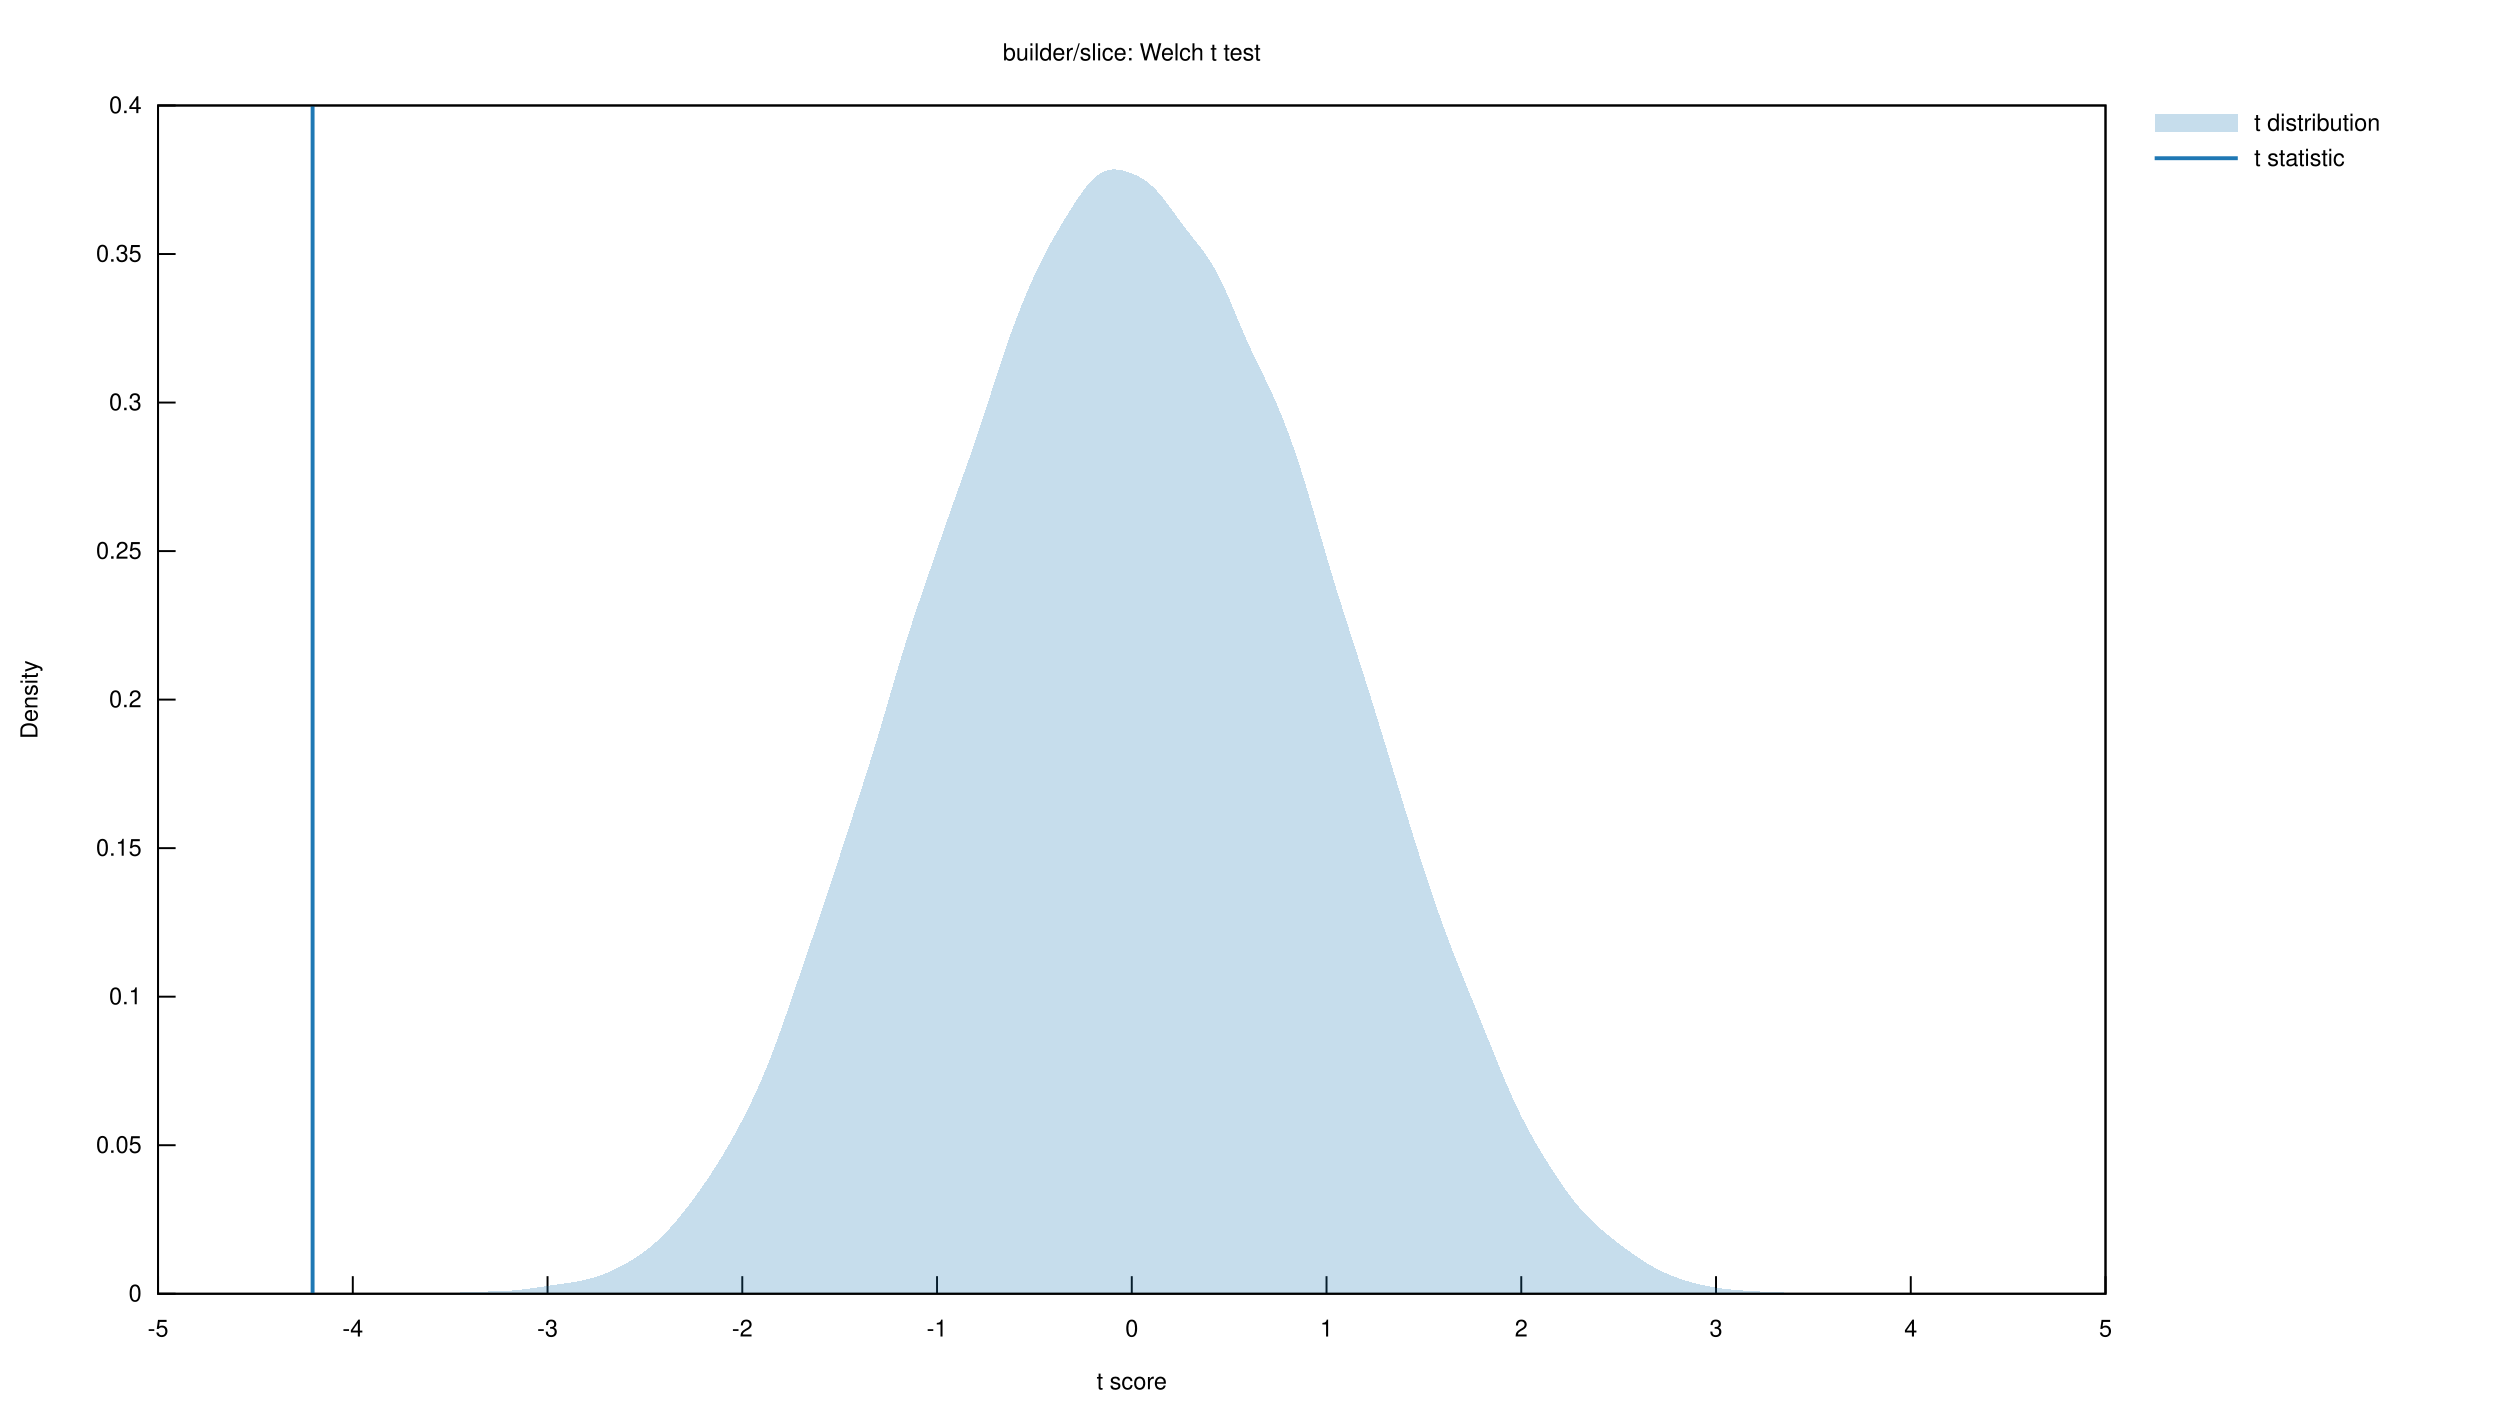
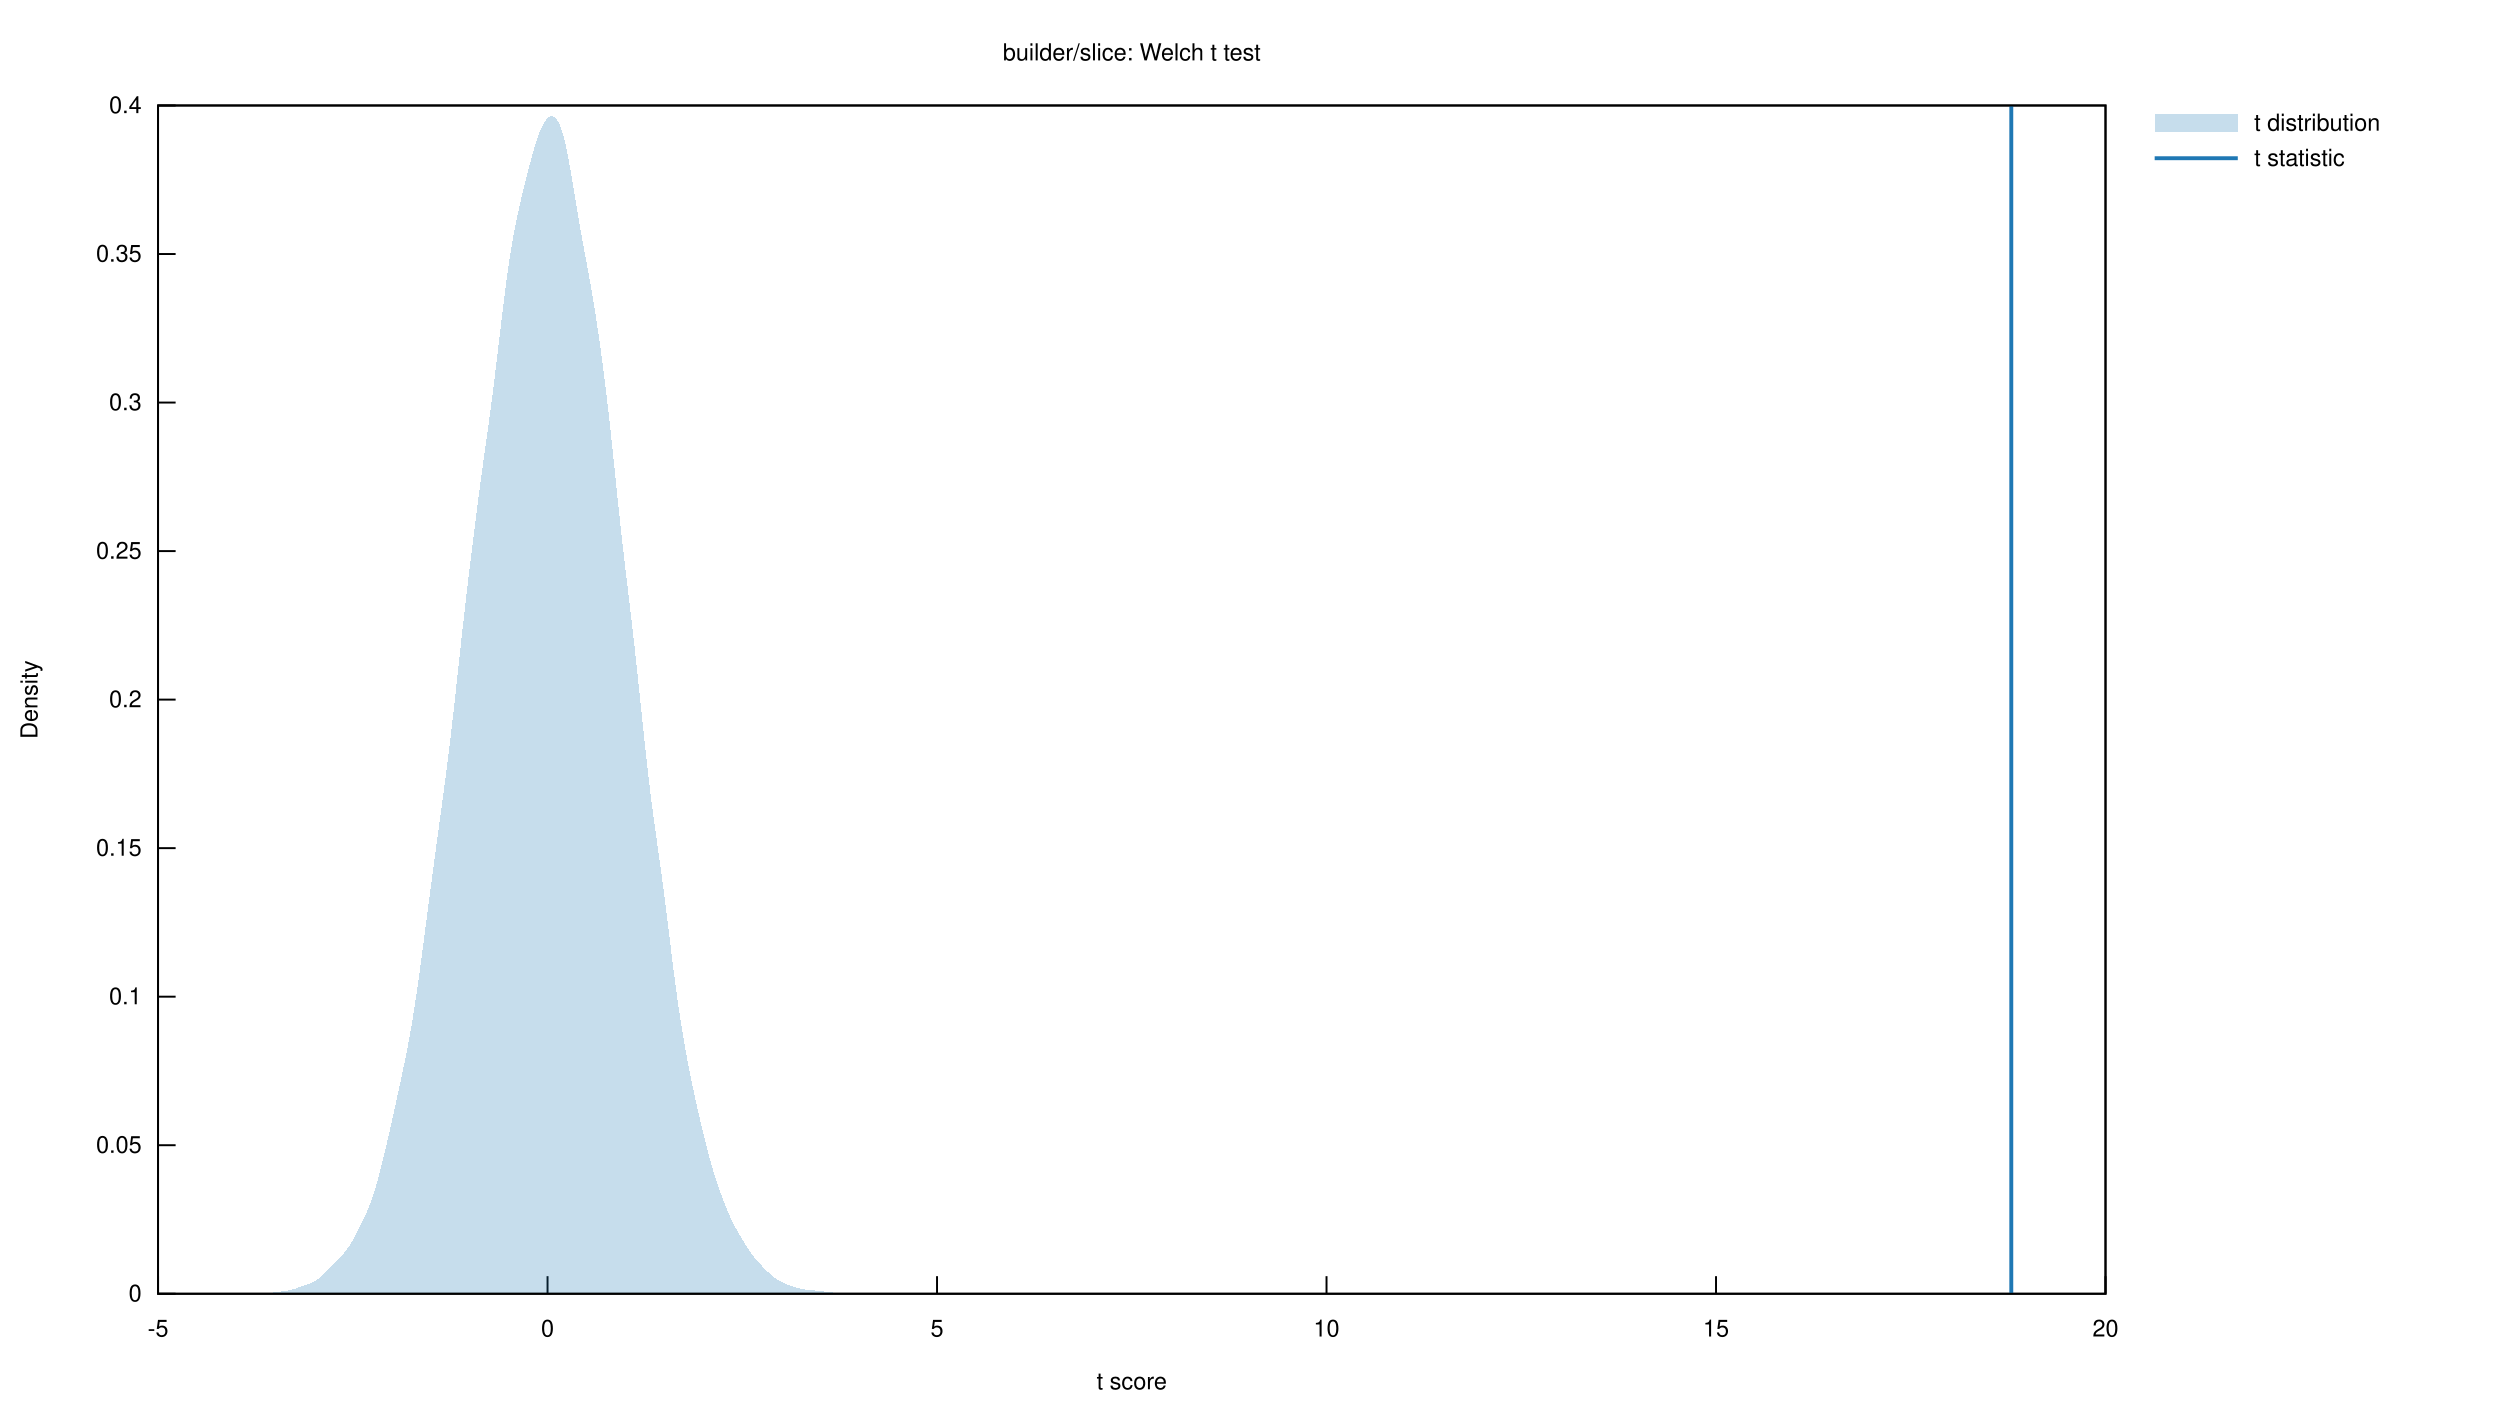
<svg xmlns="http://www.w3.org/2000/svg" xmlns:xlink="http://www.w3.org/1999/xlink" viewBox="0 0 1280 720">
  <g id="gnuplot_canvas">
    <rect x="0" y="0" width="1280" height="720" fill="none" />
    <defs>
      <circle id="gpDot" r="0.5" stroke-width="0.5" stroke="currentColor" />
      <path id="gpPt0" stroke-width="0.222" stroke="currentColor" d="M-1,0 h2 M0,-1 v2" />
      <path id="gpPt1" stroke-width="0.222" stroke="currentColor" d="M-1,-1 L1,1 M1,-1 L-1,1" />
      <path id="gpPt2" stroke-width="0.222" stroke="currentColor" d="M-1,0 L1,0 M0,-1 L0,1 M-1,-1 L1,1 M-1,1 L1,-1" />
      <rect id="gpPt3" stroke-width="0.222" stroke="currentColor" x="-1" y="-1" width="2" height="2" />
      <rect id="gpPt4" stroke-width="0.222" stroke="currentColor" fill="currentColor" x="-1" y="-1" width="2" height="2" />
      <circle id="gpPt5" stroke-width="0.222" stroke="currentColor" cx="0" cy="0" r="1" />
      <use xlink:href="#gpPt5" id="gpPt6" fill="currentColor" stroke="none" />
      <path id="gpPt7" stroke-width="0.222" stroke="currentColor" d="M0,-1.33 L-1.33,0.67 L1.33,0.67 z" />
      <use xlink:href="#gpPt7" id="gpPt8" fill="currentColor" stroke="none" />
      <use xlink:href="#gpPt7" id="gpPt9" stroke="currentColor" transform="rotate(180)" />
      <use xlink:href="#gpPt9" id="gpPt10" fill="currentColor" stroke="none" />
      <use xlink:href="#gpPt3" id="gpPt11" stroke="currentColor" transform="rotate(45)" />
      <use xlink:href="#gpPt11" id="gpPt12" fill="currentColor" stroke="none" />
      <path id="gpPt13" stroke-width="0.222" stroke="currentColor" d="M0,1.330 L1.265,0.411 L0.782,-1.067 L-0.782,-1.076 L-1.265,0.411 z" />
      <use xlink:href="#gpPt13" id="gpPt14" fill="currentColor" stroke="none" />
      <filter id="textbox" filterUnits="objectBoundingBox" x="0" y="0" height="1" width="1">
        <feFlood flood-color="white" flood-opacity="1" result="bgnd" />
        <feComposite in="SourceGraphic" in2="bgnd" operator="atop" />
      </filter>
      <filter id="greybox" filterUnits="objectBoundingBox" x="0" y="0" height="1" width="1">
        <feFlood flood-color="lightgrey" flood-opacity="1" result="grey" />
        <feComposite in="SourceGraphic" in2="grey" operator="atop" />
      </filter>
    </defs>
    <g fill="none" color="white" stroke="currentColor" stroke-width="1.00" stroke-linecap="butt" stroke-linejoin="miter">
</g>
    <g fill="none" color="black" stroke="currentColor" stroke-width="1.00" stroke-linecap="butt" stroke-linejoin="miter">
      <path stroke="black" d="M80.92,662.40 L89.92,662.40  " />
      <g transform="translate(72.53,666.30)" stroke="none" fill="black" font-family="Helvetica" font-size="12.00" text-anchor="end">
        <text>
          <tspan font-family="Helvetica"> 0</tspan>
        </text>
      </g>
    </g>
    <g fill="none" color="black" stroke="currentColor" stroke-width="1.00" stroke-linecap="butt" stroke-linejoin="miter">
      <path stroke="black" d="M80.92,586.35 L89.92,586.35  " />
      <g transform="translate(72.53,590.25)" stroke="none" fill="black" font-family="Helvetica" font-size="12.00" text-anchor="end">
        <text>
          <tspan font-family="Helvetica"> 0.05</tspan>
        </text>
      </g>
    </g>
    <g fill="none" color="black" stroke="currentColor" stroke-width="1.00" stroke-linecap="butt" stroke-linejoin="miter">
      <path stroke="black" d="M80.92,510.30 L89.92,510.30  " />
      <g transform="translate(72.53,514.20)" stroke="none" fill="black" font-family="Helvetica" font-size="12.00" text-anchor="end">
        <text>
          <tspan font-family="Helvetica"> 0.1</tspan>
        </text>
      </g>
    </g>
    <g fill="none" color="black" stroke="currentColor" stroke-width="1.00" stroke-linecap="butt" stroke-linejoin="miter">
      <path stroke="black" d="M80.92,434.25 L89.92,434.25  " />
      <g transform="translate(72.53,438.15)" stroke="none" fill="black" font-family="Helvetica" font-size="12.00" text-anchor="end">
        <text>
          <tspan font-family="Helvetica"> 0.15</tspan>
        </text>
      </g>
    </g>
    <g fill="none" color="black" stroke="currentColor" stroke-width="1.00" stroke-linecap="butt" stroke-linejoin="miter">
      <path stroke="black" d="M80.92,358.20 L89.92,358.20  " />
      <g transform="translate(72.53,362.10)" stroke="none" fill="black" font-family="Helvetica" font-size="12.00" text-anchor="end">
        <text>
          <tspan font-family="Helvetica"> 0.2</tspan>
        </text>
      </g>
    </g>
    <g fill="none" color="black" stroke="currentColor" stroke-width="1.00" stroke-linecap="butt" stroke-linejoin="miter">
      <path stroke="black" d="M80.92,282.16 L89.92,282.16  " />
      <g transform="translate(72.53,286.06)" stroke="none" fill="black" font-family="Helvetica" font-size="12.00" text-anchor="end">
        <text>
          <tspan font-family="Helvetica"> 0.25</tspan>
        </text>
      </g>
    </g>
    <g fill="none" color="black" stroke="currentColor" stroke-width="1.00" stroke-linecap="butt" stroke-linejoin="miter">
      <path stroke="black" d="M80.92,206.11 L89.92,206.11  " />
      <g transform="translate(72.53,210.01)" stroke="none" fill="black" font-family="Helvetica" font-size="12.00" text-anchor="end">
        <text>
          <tspan font-family="Helvetica"> 0.3</tspan>
        </text>
      </g>
    </g>
    <g fill="none" color="black" stroke="currentColor" stroke-width="1.00" stroke-linecap="butt" stroke-linejoin="miter">
      <path stroke="black" d="M80.92,130.06 L89.92,130.06  " />
      <g transform="translate(72.53,133.96)" stroke="none" fill="black" font-family="Helvetica" font-size="12.00" text-anchor="end">
        <text>
          <tspan font-family="Helvetica"> 0.35</tspan>
        </text>
      </g>
    </g>
    <g fill="none" color="black" stroke="currentColor" stroke-width="1.00" stroke-linecap="butt" stroke-linejoin="miter">
      <path stroke="black" d="M80.92,54.01 L89.92,54.01  " />
      <g transform="translate(72.53,57.91)" stroke="none" fill="black" font-family="Helvetica" font-size="12.00" text-anchor="end">
        <text>
          <tspan font-family="Helvetica"> 0.4</tspan>
        </text>
      </g>
    </g>
    <g fill="none" color="black" stroke="currentColor" stroke-width="1.00" stroke-linecap="butt" stroke-linejoin="miter">
      <path stroke="black" d="M80.92,662.40 L80.92,653.40  " />
      <g transform="translate(80.92,684.30)" stroke="none" fill="black" font-family="Helvetica" font-size="12.00" text-anchor="middle">
        <text>
          <tspan font-family="Helvetica">-5</tspan>
        </text>
      </g>
    </g>
    <g fill="none" color="black" stroke="currentColor" stroke-width="1.00" stroke-linecap="butt" stroke-linejoin="miter">
-       <path stroke="black" d="M180.63,662.40 L180.63,653.40  " />
-       <g transform="translate(180.63,684.30)" stroke="none" fill="black" font-family="Helvetica" font-size="12.00" text-anchor="middle">
-         <text>
-           <tspan font-family="Helvetica">-4</tspan>
-         </text>
-       </g>
-     </g>
-     <g fill="none" color="black" stroke="currentColor" stroke-width="1.00" stroke-linecap="butt" stroke-linejoin="miter">
      <path stroke="black" d="M280.34,662.40 L280.34,653.40  " />
      <g transform="translate(280.34,684.30)" stroke="none" fill="black" font-family="Helvetica" font-size="12.00" text-anchor="middle">
        <text>
-           <tspan font-family="Helvetica">-3</tspan>
-         </text>
-       </g>
-     </g>
-     <g fill="none" color="black" stroke="currentColor" stroke-width="1.00" stroke-linecap="butt" stroke-linejoin="miter">
-       <path stroke="black" d="M380.05,662.40 L380.05,653.40  " />
-       <g transform="translate(380.05,684.30)" stroke="none" fill="black" font-family="Helvetica" font-size="12.00" text-anchor="middle">
-         <text>
-           <tspan font-family="Helvetica">-2</tspan>
+           <tspan font-family="Helvetica"> 0</tspan>
        </text>
      </g>
    </g>
    <g fill="none" color="black" stroke="currentColor" stroke-width="1.00" stroke-linecap="butt" stroke-linejoin="miter">
      <path stroke="black" d="M479.76,662.40 L479.76,653.40  " />
      <g transform="translate(479.76,684.30)" stroke="none" fill="black" font-family="Helvetica" font-size="12.00" text-anchor="middle">
        <text>
-           <tspan font-family="Helvetica">-1</tspan>
-         </text>
-       </g>
-     </g>
-     <g fill="none" color="black" stroke="currentColor" stroke-width="1.00" stroke-linecap="butt" stroke-linejoin="miter">
-       <path stroke="black" d="M579.47,662.40 L579.47,653.40  " />
-       <g transform="translate(579.47,684.30)" stroke="none" fill="black" font-family="Helvetica" font-size="12.00" text-anchor="middle">
-         <text>
-           <tspan font-family="Helvetica"> 0</tspan>
+           <tspan font-family="Helvetica"> 5</tspan>
        </text>
      </g>
    </g>
    <g fill="none" color="black" stroke="currentColor" stroke-width="1.00" stroke-linecap="butt" stroke-linejoin="miter">
      <path stroke="black" d="M679.18,662.40 L679.18,653.40  " />
      <g transform="translate(679.18,684.30)" stroke="none" fill="black" font-family="Helvetica" font-size="12.00" text-anchor="middle">
        <text>
-           <tspan font-family="Helvetica"> 1</tspan>
-         </text>
-       </g>
-     </g>
-     <g fill="none" color="black" stroke="currentColor" stroke-width="1.00" stroke-linecap="butt" stroke-linejoin="miter">
-       <path stroke="black" d="M778.89,662.40 L778.89,653.40  " />
-       <g transform="translate(778.89,684.30)" stroke="none" fill="black" font-family="Helvetica" font-size="12.00" text-anchor="middle">
-         <text>
-           <tspan font-family="Helvetica"> 2</tspan>
+           <tspan font-family="Helvetica"> 10</tspan>
        </text>
      </g>
    </g>
    <g fill="none" color="black" stroke="currentColor" stroke-width="1.00" stroke-linecap="butt" stroke-linejoin="miter">
      <path stroke="black" d="M878.60,662.40 L878.60,653.40  " />
      <g transform="translate(878.60,684.30)" stroke="none" fill="black" font-family="Helvetica" font-size="12.00" text-anchor="middle">
        <text>
-           <tspan font-family="Helvetica"> 3</tspan>
-         </text>
-       </g>
-     </g>
-     <g fill="none" color="black" stroke="currentColor" stroke-width="1.00" stroke-linecap="butt" stroke-linejoin="miter">
-       <path stroke="black" d="M978.31,662.40 L978.31,653.40  " />
-       <g transform="translate(978.31,684.30)" stroke="none" fill="black" font-family="Helvetica" font-size="12.00" text-anchor="middle">
-         <text>
-           <tspan font-family="Helvetica"> 4</tspan>
+           <tspan font-family="Helvetica"> 15</tspan>
        </text>
      </g>
    </g>
    <g fill="none" color="black" stroke="currentColor" stroke-width="1.00" stroke-linecap="butt" stroke-linejoin="miter">
      <path stroke="black" d="M1078.02,662.40 L1078.02,653.40  " />
      <g transform="translate(1078.02,684.30)" stroke="none" fill="black" font-family="Helvetica" font-size="12.00" text-anchor="middle">
        <text>
-           <tspan font-family="Helvetica"> 5</tspan>
+           <tspan font-family="Helvetica"> 20</tspan>
        </text>
      </g>
    </g>
    <g fill="none" color="black" stroke="currentColor" stroke-width="1.00" stroke-linecap="butt" stroke-linejoin="miter">
</g>
    <g fill="none" color="black" stroke="currentColor" stroke-width="1.00" stroke-linecap="butt" stroke-linejoin="miter">
      <path stroke="black" d="M80.92,54.01 L80.92,662.40 L1078.02,662.40 L1078.02,54.01 L80.92,54.01 Z  " />
    </g>
    <g fill="none" color="black" stroke="currentColor" stroke-width="1.00" stroke-linecap="butt" stroke-linejoin="miter">
</g>
    <g id="gnuplot_plot_1">
      <g fill="none" color="black" stroke="currentColor" stroke-width="1.00" stroke-linecap="butt" stroke-linejoin="miter">
        <g transform="translate(1154.14,66.91)" stroke="none" fill="black" font-family="Helvetica" font-size="12.00" text-anchor="start">
          <text>
            <tspan font-family="Helvetica">t distribution</tspan>
          </text>
        </g>
      </g>
      <g fill="none" color="black" stroke="currentColor" stroke-width="1.00" stroke-linecap="butt" stroke-linejoin="miter">
        <g stroke="none" shape-rendering="crispEdges">
          <polygon fill="rgb( 31, 120, 180)" fill-opacity="0.25" points="1103.19,67.51 1145.75,67.51 1145.75,58.51 1103.19,58.51 " />
-           <polygon fill="rgb( 31, 120, 180)" fill-opacity="0.25" points="172.06,662.40 173.69,662.40 175.31,662.40 176.94,662.39 178.57,662.39 180.19,662.38 181.82,662.38 183.44,662.37 185.07,662.36 186.70,662.34 188.32,662.33 189.95,662.31 191.57,662.28 193.20,662.26 194.82,662.23 196.45,662.20 198.08,662.17 199.70,662.14 201.33,662.11 202.95,662.09 204.58,662.07 206.20,662.05 207.83,662.05 209.46,662.04 211.08,662.05 212.71,662.05 214.33,662.06 215.96,662.07 217.59,662.08 219.21,662.09 220.84,662.09 222.46,662.08 224.09,662.07 225.71,662.05 227.34,662.02 228.97,661.98 230.59,661.93 232.22,661.88 233.84,661.82 235.47,661.75 237.09,661.69 238.72,661.62 240.35,661.56 241.97,661.50 243.60,661.44 245.22,661.39 246.85,661.34 248.47,661.29 250.10,661.24 251.73,661.20 253.35,661.15 254.98,661.10 256.60,661.04 258.23,660.96 259.86,660.87 261.48,660.77 263.11,660.65 264.73,660.50 266.36,660.34 267.98,660.16 269.61,659.95 271.24,659.74 272.86,659.51 274.49,659.27 276.11,659.02 277.74,658.78 279.36,658.53 280.99,658.29 282.62,658.05 284.24,657.81 285.87,657.58 287.49,657.35 289.12,657.11 290.75,656.87 292.37,656.61 294.00,656.34 295.62,656.05 297.25,655.73 298.87,655.39 300.50,655.00 302.13,654.58 303.75,654.12 305.38,653.62 307.00,653.08 308.63,652.49 310.25,651.86 311.88,651.18 313.51,650.46 315.13,649.70 316.76,648.90 318.38,648.06 320.01,647.18 321.64,646.26 323.26,645.29 324.89,644.28 326.51,643.22 328.14,642.10 329.76,640.92 331.39,639.69 333.02,638.38 334.64,637.01 336.27,635.56 337.89,634.04 339.52,632.44 341.14,630.77 342.77,629.02 344.40,627.21 346.02,625.33 347.65,623.39 349.27,621.39 350.90,619.33 352.52,617.23 354.15,615.08 355.78,612.88 357.40,610.63 359.03,608.35 360.65,606.01 362.28,603.62 363.91,601.18 365.53,598.68 367.16,596.12 368.78,593.50 370.41,590.81 372.03,588.05 373.66,585.22 375.29,582.33 376.91,579.37 378.54,576.34 380.16,573.23 381.79,570.05 383.41,566.78 385.04,563.42 386.67,559.95 388.29,556.36 389.92,552.65 391.54,548.80 393.17,544.81 394.80,540.69 396.42,536.43 398.05,532.04 399.67,527.54 401.30,522.95 402.92,518.28 404.55,513.56 406.18,508.81 407.80,504.04 409.43,499.27 411.05,494.51 412.68,489.75 414.30,485.00 415.93,480.24 417.56,475.48 419.18,470.69 420.81,465.88 422.43,461.03 424.06,456.14 425.69,451.21 427.31,446.25 428.94,441.27 430.56,436.28 432.19,431.27 433.81,426.27 435.44,421.26 437.07,416.26 438.69,411.25 440.32,406.23 441.94,401.18 443.57,396.08 445.19,390.92 446.82,385.70 448.45,380.39 450.07,375.00 451.70,369.54 453.32,364.02 454.95,358.46 456.57,352.90 458.20,347.35 459.83,341.86 461.45,336.45 463.08,331.14 464.70,325.94 466.33,320.86 467.96,315.89 469.58,311.02 471.21,306.22 472.83,301.47 474.46,296.75 476.08,292.05 477.71,287.34 479.34,282.64 480.96,277.93 482.59,273.23 484.21,268.55 485.84,263.89 487.46,259.27 489.09,254.69 490.72,250.14 492.34,245.61 493.97,241.08 495.59,236.52 497.22,231.92 498.85,227.24 500.47,222.47 502.10,217.60 503.72,212.65 505.35,207.62 506.97,202.55 508.60,197.46 510.23,192.40 511.85,187.40 513.48,182.50 515.10,177.71 516.73,173.05 518.35,168.54 519.98,164.17 521.61,159.93 523.23,155.83 524.86,151.86 526.48,148.01 528.11,144.29 529.74,140.70 531.36,137.23 532.99,133.90 534.61,130.70 536.24,127.61 537.86,124.63 539.49,121.74 541.12,118.93 542.74,116.17 544.37,113.46 545.99,110.79 547.62,108.16 549.24,105.58 550.87,103.06 552.50,100.63 554.12,98.31 555.75,96.14 557.37,94.15 559.00,92.36 560.62,90.81 562.25,89.50 563.88,88.45 565.50,87.66 567.13,87.13 568.75,86.82 570.38,86.72 572.01,86.81 573.63,87.04 575.26,87.40 576.88,87.86 578.51,88.41 580.13,89.04 581.76,89.76 583.39,90.58 585.01,91.53 586.64,92.61 588.26,93.85 589.89,95.26 591.51,96.85 593.14,98.61 594.77,100.52 596.39,102.57 598.02,104.72 599.64,106.94 601.27,109.19 602.90,111.43 604.52,113.65 606.15,115.83 607.77,117.95 609.40,120.02 611.02,122.07 612.65,124.10 614.28,126.17 615.90,128.30 617.53,130.55 619.15,132.96 620.78,135.57 622.40,138.39 624.03,141.45 625.66,144.74 627.28,148.24 628.91,151.92 630.53,155.73 632.16,159.62 633.78,163.52 635.41,167.39 637.04,171.18 638.66,174.86 640.29,178.44 641.91,181.91 643.54,185.29 645.17,188.62 646.79,191.95 648.42,195.30 650.04,198.73 651.67,202.26 653.29,205.92 654.92,209.73 656.55,213.70 658.17,217.84 659.80,222.15 661.42,226.65 663.05,231.33 664.67,236.19 666.30,241.23 667.93,246.43 669.55,251.77 671.18,257.24 672.80,262.80 674.43,268.42 676.06,274.05 677.68,279.67 679.31,285.24 680.93,290.74 682.56,296.15 684.18,301.48 685.81,306.72 687.44,311.88 689.06,316.99 690.69,322.06 692.31,327.11 693.94,332.15 695.56,337.21 697.19,342.30 698.82,347.42 700.44,352.57 702.07,357.77 703.69,363.00 705.32,368.27 706.95,373.57 708.57,378.90 710.20,384.24 711.82,389.59 713.45,394.94 715.07,400.28 716.70,405.61 718.33,410.92 719.95,416.20 721.58,421.45 723.20,426.66 724.83,431.84 726.45,436.97 728.08,442.04 729.71,447.05 731.33,452.00 732.96,456.87 734.58,461.65 736.21,466.35 737.83,470.94 739.46,475.44 741.09,479.84 742.71,484.15 744.34,488.37 745.96,492.52 747.59,496.61 749.22,500.65 750.84,504.66 752.47,508.66 754.09,512.65 755.72,516.64 757.34,520.65 758.97,524.67 760.60,528.70 762.22,532.74 763.85,536.78 765.47,540.81 767.10,544.81 768.72,548.76 770.35,552.64 771.98,556.45 773.60,560.15 775.23,563.75 776.85,567.24 778.48,570.60 780.11,573.84 781.73,576.97 783.36,579.99 784.98,582.90 786.61,585.74 788.23,588.49 789.86,591.19 791.49,593.83 793.11,596.42 794.74,598.96 796.36,601.46 797.99,603.91 799.61,606.30 801.24,608.62 802.87,610.88 804.49,613.06 806.12,615.15 807.74,617.16 809.37,619.07 811.00,620.89 812.62,622.62 814.25,624.28 815.87,625.85 817.50,627.36 819.12,628.81 820.75,630.21 822.38,631.57 824.00,632.90 825.63,634.19 827.25,635.47 828.88,636.72 830.50,637.96 832.13,639.17 833.76,640.37 835.38,641.54 837.01,642.69 838.63,643.81 840.26,644.89 841.88,645.94 843.51,646.95 845.14,647.91 846.76,648.83 848.39,649.70 850.01,650.52 851.64,651.30 853.27,652.03 854.89,652.72 856.52,653.37 858.14,653.99 859.77,654.57 861.39,655.11 863.02,655.63 864.65,656.12 866.27,656.58 867.90,657.01 869.52,657.42 871.15,657.81 872.77,658.16 874.40,658.50 876.03,658.81 877.65,659.09 879.28,659.35 880.90,659.59 882.53,659.81 884.16,660.01 885.78,660.18 887.41,660.34 889.03,660.48 890.66,660.61 892.28,660.73 893.91,660.84 895.54,660.93 897.16,661.03 898.79,661.11 900.41,661.20 902.04,661.28 903.66,661.36 905.29,661.43 906.92,661.51 908.54,661.58 910.17,661.64 911.79,661.70 913.42,661.76 915.05,661.81 916.67,661.86 918.30,661.90 919.92,661.94 921.55,661.97 923.17,661.99 924.80,662.02 926.43,662.04 928.05,662.06 929.68,662.08 931.30,662.09 932.93,662.11 934.55,662.12 936.18,662.14 937.81,662.15 939.43,662.17 941.06,662.19 942.68,662.20 944.31,662.22 945.93,662.23 947.56,662.25 949.19,662.26 950.81,662.28 952.44,662.29 954.06,662.30 955.69,662.32 957.32,662.33 958.94,662.34 960.57,662.35 962.19,662.36 963.82,662.37 965.44,662.37 967.07,662.38 968.70,662.38 970.32,662.39 971.95,662.39 973.57,662.39 975.20,662.40 976.82,662.40 978.45,662.40 980.08,662.40 981.70,662.40 983.33,662.40 983.33,662.40 981.70,662.40 980.08,662.40 978.45,662.40 976.82,662.40 975.20,662.40 973.57,662.40 971.95,662.40 970.32,662.40 968.70,662.40 967.07,662.40 965.44,662.40 963.82,662.40 962.19,662.40 960.57,662.40 958.94,662.40 957.32,662.40 955.69,662.40 954.06,662.40 952.44,662.40 950.81,662.40 949.19,662.40 947.56,662.40 945.93,662.40 944.31,662.40 942.68,662.40 941.06,662.40 939.43,662.40 937.81,662.40 936.18,662.40 934.55,662.40 932.93,662.40 931.30,662.40 929.68,662.40 928.05,662.40 926.43,662.40 924.80,662.40 923.17,662.40 921.55,662.40 919.92,662.40 918.30,662.40 916.67,662.40 915.05,662.40 913.42,662.40 911.79,662.40 910.17,662.40 908.54,662.40 906.92,662.40 905.29,662.40 903.66,662.40 902.04,662.40 900.41,662.40 898.79,662.40 897.16,662.40 895.54,662.40 893.91,662.40 892.28,662.40 890.66,662.40 889.03,662.40 887.41,662.40 885.78,662.40 884.16,662.40 882.53,662.40 880.90,662.40 879.28,662.40 877.65,662.40 876.03,662.40 874.40,662.40 872.77,662.40 871.15,662.40 869.52,662.40 867.90,662.40 866.27,662.40 864.65,662.40 863.02,662.40 861.39,662.40 859.77,662.40 858.14,662.40 856.52,662.40 854.89,662.40 853.27,662.40 851.64,662.40 850.01,662.40 848.39,662.40 846.76,662.40 845.14,662.40 843.51,662.40 841.88,662.40 840.26,662.40 838.63,662.40 837.01,662.40 835.38,662.40 833.76,662.40 832.13,662.40 830.50,662.40 828.88,662.40 827.25,662.40 825.63,662.40 824.00,662.40 822.38,662.40 820.75,662.40 819.12,662.40 817.50,662.40 815.87,662.40 814.25,662.40 812.62,662.40 811.00,662.40 809.37,662.40 807.74,662.40 806.12,662.40 804.49,662.40 802.87,662.40 801.24,662.40 799.61,662.40 797.99,662.40 796.36,662.40 794.74,662.40 793.11,662.40 791.49,662.40 789.86,662.40 788.23,662.40 786.61,662.40 784.98,662.40 783.36,662.40 781.73,662.40 780.11,662.40 778.48,662.40 776.85,662.40 775.23,662.40 773.60,662.40 771.98,662.40 770.35,662.40 768.72,662.40 767.10,662.40 765.47,662.40 763.85,662.40 762.22,662.40 760.60,662.40 758.97,662.40 757.34,662.40 755.72,662.40 754.09,662.40 752.47,662.40 750.84,662.40 749.22,662.40 747.59,662.40 745.96,662.40 744.34,662.40 742.71,662.40 741.09,662.40 739.46,662.40 737.83,662.40 736.21,662.40 734.58,662.40 732.96,662.40 731.33,662.40 729.71,662.40 728.08,662.40 726.45,662.40 724.83,662.40 723.20,662.40 721.58,662.40 719.95,662.40 718.33,662.40 716.70,662.40 715.07,662.40 713.45,662.40 711.82,662.40 710.20,662.40 708.57,662.40 706.95,662.40 705.32,662.40 703.69,662.40 702.07,662.40 700.44,662.40 698.82,662.40 697.19,662.40 695.56,662.40 693.94,662.40 692.31,662.40 690.69,662.40 689.06,662.40 687.44,662.40 685.81,662.40 684.18,662.40 682.56,662.40 680.93,662.40 679.31,662.40 677.68,662.40 676.06,662.40 674.43,662.40 672.80,662.40 671.18,662.40 669.55,662.40 667.93,662.40 666.30,662.40 664.67,662.40 663.05,662.40 661.42,662.40 659.80,662.40 658.17,662.40 656.55,662.40 654.92,662.40 653.29,662.40 651.67,662.40 650.04,662.40 648.42,662.40 646.79,662.40 645.17,662.40 643.54,662.40 641.91,662.40 640.29,662.40 638.66,662.40 637.04,662.40 635.41,662.40 633.78,662.40 632.16,662.40 630.53,662.40 628.91,662.40 627.28,662.40 625.66,662.40 624.03,662.40 622.40,662.40 620.78,662.40 619.15,662.40 617.53,662.40 615.90,662.40 614.28,662.40 612.65,662.40 611.02,662.40 609.40,662.40 607.77,662.40 606.15,662.40 604.52,662.40 602.90,662.40 601.27,662.40 599.64,662.40 598.02,662.40 596.39,662.40 594.77,662.40 593.14,662.40 591.51,662.40 589.89,662.40 588.26,662.40 586.64,662.40 585.01,662.40 583.39,662.40 581.76,662.40 580.13,662.40 578.51,662.40 576.88,662.40 575.26,662.40 573.63,662.40 572.01,662.40 570.38,662.40 568.75,662.40 567.13,662.40 565.50,662.40 563.88,662.40 562.25,662.40 560.62,662.40 559.00,662.40 557.37,662.40 555.75,662.40 554.12,662.40 552.50,662.40 550.87,662.40 549.24,662.40 547.62,662.40 545.99,662.40 544.37,662.40 542.74,662.40 541.12,662.40 539.49,662.40 537.86,662.40 536.24,662.40 534.61,662.40 532.99,662.40 531.36,662.40 529.74,662.40 528.11,662.40 526.48,662.40 524.86,662.40 523.23,662.40 521.61,662.40 519.98,662.40 518.35,662.40 516.73,662.40 515.10,662.40 513.48,662.40 511.85,662.40 510.23,662.40 508.60,662.40 506.97,662.40 505.35,662.40 503.72,662.40 502.10,662.40 500.47,662.40 498.85,662.40 497.22,662.40 495.59,662.40 493.97,662.40 492.34,662.40 490.72,662.40 489.09,662.40 487.46,662.40 485.84,662.40 484.21,662.40 482.59,662.40 480.96,662.40 479.34,662.40 477.71,662.40 476.08,662.40 474.46,662.40 472.83,662.40 471.21,662.40 469.58,662.40 467.96,662.40 466.33,662.40 464.70,662.40 463.08,662.40 461.45,662.40 459.83,662.40 458.20,662.40 456.57,662.40 454.95,662.40 453.32,662.40 451.70,662.40 450.07,662.40 448.45,662.40 446.82,662.40 445.19,662.40 443.57,662.40 441.94,662.40 440.32,662.40 438.69,662.40 437.07,662.40 435.44,662.40 433.81,662.40 432.19,662.40 430.56,662.40 428.94,662.40 427.31,662.40 425.69,662.40 424.06,662.40 422.43,662.40 420.81,662.40 419.18,662.40 417.56,662.40 415.93,662.40 414.30,662.40 412.68,662.40 411.05,662.40 409.43,662.40 407.80,662.40 406.18,662.40 404.55,662.40 402.92,662.40 401.30,662.40 399.67,662.40 398.05,662.40 396.42,662.40 394.80,662.40 393.17,662.40 391.54,662.40 389.92,662.40 388.29,662.40 386.67,662.40 385.04,662.40 383.41,662.40 381.79,662.40 380.16,662.40 378.54,662.40 376.91,662.40 375.29,662.40 373.66,662.40 372.03,662.40 370.41,662.40 368.78,662.40 367.16,662.40 365.53,662.40 363.91,662.40 362.28,662.40 360.65,662.40 359.03,662.40 357.40,662.40 355.78,662.40 354.15,662.40 352.52,662.40 350.90,662.40 349.27,662.40 347.65,662.40 346.02,662.40 344.40,662.40 342.77,662.40 341.14,662.40 339.52,662.40 337.89,662.40 336.27,662.40 334.64,662.40 333.02,662.40 331.39,662.40 329.76,662.40 328.14,662.40 326.51,662.40 324.89,662.40 323.26,662.40 321.64,662.40 320.01,662.40 318.38,662.40 316.76,662.40 315.13,662.40 313.51,662.40 311.88,662.40 310.25,662.40 308.63,662.40 307.00,662.40 305.38,662.40 303.75,662.40 302.13,662.40 300.50,662.40 298.87,662.40 297.25,662.40 295.62,662.40 294.00,662.40 292.37,662.40 290.75,662.40 289.12,662.40 287.49,662.40 285.87,662.40 284.24,662.40 282.62,662.40 280.99,662.40 279.36,662.40 277.74,662.40 276.11,662.40 274.49,662.40 272.86,662.40 271.24,662.40 269.61,662.40 267.98,662.40 266.36,662.40 264.73,662.40 263.11,662.40 261.48,662.40 259.86,662.40 258.23,662.40 256.60,662.40 254.98,662.40 253.35,662.40 251.73,662.40 250.10,662.40 248.47,662.40 246.85,662.40 245.22,662.40 243.60,662.40 241.97,662.40 240.35,662.40 238.72,662.40 237.09,662.40 235.47,662.40 233.84,662.40 232.22,662.40 230.59,662.40 228.97,662.40 227.34,662.40 225.71,662.40 224.09,662.40 222.46,662.40 220.84,662.40 219.21,662.40 217.59,662.40 215.96,662.40 214.33,662.40 212.71,662.40 211.08,662.40 209.46,662.40 207.83,662.40 206.20,662.40 204.58,662.40 202.95,662.40 201.33,662.40 199.70,662.40 198.08,662.40 196.45,662.40 194.82,662.40 193.20,662.40 191.57,662.40 189.95,662.40 188.32,662.40 186.70,662.40 185.07,662.40 183.44,662.40 181.82,662.40 180.19,662.40 178.57,662.40 176.94,662.40 175.31,662.40 173.69,662.40 172.06,662.40 " />
+           <polygon fill="rgb( 31, 120, 180)" fill-opacity="0.25" points="87.18,662.40 87.91,662.40 88.64,662.40 89.37,662.40 90.09,662.40 90.82,662.39 91.55,662.39 92.28,662.39 93.00,662.38 93.73,662.38 94.46,662.37 95.19,662.37 95.92,662.36 96.64,662.36 97.37,662.35 98.10,662.35 98.83,662.34 99.56,662.34 100.28,662.34 101.01,662.34 101.74,662.34 102.47,662.34 103.20,662.35 103.92,662.35 104.65,662.35 105.38,662.34 106.11,662.34 106.83,662.33 107.56,662.33 108.29,662.32 109.02,662.31 109.75,662.30 110.47,662.29 111.20,662.28 111.93,662.28 112.66,662.27 113.39,662.27 114.11,662.27 114.84,662.27 115.57,662.27 116.30,662.27 117.03,662.27 117.75,662.27 118.48,662.26 119.21,662.26 119.94,662.25 120.67,662.24 121.39,662.24 122.12,662.23 122.85,662.22 123.58,662.21 124.30,662.21 125.03,662.20 125.76,662.19 126.49,662.19 127.22,662.19 127.94,662.18 128.67,662.18 129.40,662.17 130.13,662.17 130.86,662.16 131.58,662.16 132.31,662.15 133.04,662.13 133.77,662.12 134.50,662.10 135.22,662.07 135.95,662.04 136.68,662.00 137.41,661.96 138.13,661.90 138.86,661.84 139.59,661.78 140.32,661.70 141.05,661.62 141.77,661.54 142.50,661.45 143.23,661.36 143.96,661.26 144.69,661.17 145.41,661.06 146.14,660.96 146.87,660.84 147.60,660.70 148.33,660.55 149.05,660.38 149.78,660.19 150.51,659.98 151.24,659.74 151.97,659.50 152.69,659.24 153.42,658.97 154.15,658.71 154.88,658.45 155.60,658.19 156.33,657.94 157.06,657.68 157.79,657.42 158.52,657.14 159.24,656.84 159.97,656.51 160.70,656.14 161.43,655.73 162.16,655.27 162.88,654.76 163.61,654.20 164.34,653.60 165.07,652.95 165.80,652.28 166.52,651.57 167.25,650.84 167.98,650.10 168.71,649.35 169.44,648.60 170.16,647.84 170.89,647.09 171.62,646.34 172.35,645.60 173.07,644.85 173.80,644.09 174.53,643.31 175.26,642.52 175.99,641.68 176.71,640.80 177.44,639.86 178.17,638.86 178.90,637.79 179.63,636.65 180.35,635.44 181.08,634.16 181.81,632.83 182.54,631.45 183.27,630.03 183.99,628.58 184.72,627.11 185.45,625.62 186.18,624.09 186.90,622.53 187.63,620.90 188.36,619.20 189.09,617.40 189.82,615.49 190.54,613.45 191.27,611.26 192.00,608.94 192.73,606.47 193.46,603.88 194.18,601.16 194.91,598.35 195.64,595.45 196.37,592.48 197.10,589.44 197.82,586.35 198.55,583.21 199.28,580.02 200.01,576.79 200.74,573.52 201.46,570.23 202.19,566.91 202.92,563.58 203.65,560.24 204.37,556.90 205.10,553.54 205.83,550.15 206.56,546.72 207.29,543.22 208.01,539.63 208.74,535.90 209.47,532.02 210.20,527.96 210.93,523.71 211.65,519.25 212.38,514.59 213.11,509.74 213.84,504.71 214.57,499.52 215.29,494.20 216.02,488.78 216.75,483.28 217.48,477.73 218.20,472.16 218.93,466.58 219.66,461.02 220.39,455.49 221.12,449.99 221.84,444.53 222.57,439.11 223.30,433.72 224.03,428.37 224.76,423.03 225.48,417.70 226.21,412.34 226.94,406.94 227.67,401.47 228.40,395.89 229.12,390.18 229.85,384.32 230.58,378.30 231.31,372.10 232.04,365.74 232.76,359.24 233.49,352.63 234.22,345.94 234.95,339.22 235.67,332.52 236.40,325.88 237.13,319.32 237.86,312.88 238.59,306.55 239.31,300.34 240.04,294.24 240.77,288.22 241.50,282.27 242.23,276.39 242.95,270.57 243.68,264.82 244.41,259.15 245.14,253.58 245.87,248.10 246.59,242.73 247.32,237.44 248.05,232.21 248.78,227.02 249.50,221.81 250.23,216.54 250.96,211.17 251.69,205.67 252.42,200.02 253.14,194.21 253.87,188.27 254.60,182.21 255.33,176.07 256.06,169.91 256.78,163.78 257.51,157.75 258.24,151.87 258.97,146.19 259.70,140.78 260.42,135.65 261.15,130.83 261.88,126.32 262.61,122.11 263.34,118.17 264.06,114.47 264.79,110.97 265.52,107.62 266.25,104.40 266.97,101.27 267.70,98.22 268.43,95.23 269.16,92.29 269.89,89.40 270.61,86.56 271.34,83.78 272.07,81.07 272.80,78.44 273.53,75.91 274.25,73.50 274.98,71.24 275.71,69.13 276.44,67.21 277.17,65.50 277.89,63.99 278.62,62.70 279.35,61.64 280.08,60.78 280.81,60.15 281.53,59.73 282.26,59.53 282.99,59.57 283.72,59.86 284.44,60.42 285.17,61.29 285.90,62.48 286.63,64.02 287.36,65.94 288.08,68.24 288.81,70.92 289.54,73.98 290.27,77.39 291.00,81.12 291.72,85.10 292.45,89.28 293.18,93.60 293.91,98.00 294.64,102.41 295.36,106.79 296.09,111.09 296.82,115.31 297.55,119.42 298.27,123.44 299.00,127.39 299.73,131.30 300.46,135.20 301.19,139.15 301.91,143.17 302.64,147.30 303.37,151.56 304.10,155.98 304.83,160.55 305.55,165.27 306.28,170.16 307.01,175.21 307.74,180.43 308.47,185.82 309.19,191.41 309.92,197.22 310.65,203.25 311.38,209.52 312.11,216.02 312.83,222.72 313.56,229.60 314.29,236.59 315.02,243.65 315.74,250.69 316.47,257.67 317.20,264.54 317.93,271.25 318.66,277.79 319.38,284.17 320.11,290.41 320.84,296.55 321.57,302.63 322.30,308.73 323.02,314.89 323.75,321.14 324.48,327.54 325.21,334.08 325.94,340.78 326.66,347.60 327.39,354.53 328.12,361.51 328.85,368.49 329.57,375.42 330.30,382.25 331.03,388.91 331.76,395.37 332.49,401.59 333.21,407.56 333.94,413.28 334.67,418.78 335.40,424.10 336.13,429.29 336.85,434.42 337.58,439.57 338.31,444.79 339.04,450.13 339.77,455.62 340.49,461.27 341.22,467.07 341.95,472.98 342.68,478.96 343.41,484.94 344.13,490.87 344.86,496.68 345.59,502.33 346.32,507.78 347.04,513.00 347.77,518.00 348.50,522.76 349.23,527.31 349.96,531.66 350.68,535.83 351.41,539.84 352.14,543.71 352.87,547.46 353.60,551.10 354.32,554.65 355.05,558.12 355.78,561.51 356.51,564.85 357.24,568.12 357.96,571.34 358.69,574.50 359.42,577.60 360.15,580.64 360.88,583.60 361.60,586.49 362.33,589.29 363.06,592.00 363.79,594.62 364.51,597.15 365.24,599.59 365.97,601.94 366.70,604.21 367.43,606.40 368.15,608.53 368.88,610.59 369.61,612.59 370.34,614.54 371.07,616.43 371.79,618.26 372.52,620.02 373.25,621.72 373.98,623.34 374.71,624.88 375.43,626.36 376.16,627.76 376.89,629.11 377.62,630.42 378.34,631.69 379.07,632.94 379.80,634.17 380.53,635.38 381.26,636.58 381.98,637.76 382.71,638.90 383.44,640.01 384.17,641.08 384.90,642.09 385.62,643.06 386.35,643.97 387.08,644.84 387.81,645.68 388.54,646.48 389.26,647.26 389.99,648.03 390.72,648.78 391.45,649.53 392.18,650.26 392.90,650.97 393.63,651.66 394.36,652.33 395.09,652.96 395.81,653.56 396.54,654.12 397.27,654.64 398.00,655.12 398.73,655.56 399.45,655.97 400.18,656.35 400.91,656.71 401.64,657.04 402.37,657.35 403.09,657.64 403.82,657.92 404.55,658.19 405.28,658.44 406.01,658.69 406.73,658.92 407.46,659.14 408.19,659.34 408.92,659.53 409.64,659.71 410.37,659.87 411.10,660.01 411.83,660.14 412.56,660.25 413.28,660.35 414.01,660.43 414.74,660.51 415.47,660.57 416.20,660.63 416.92,660.69 417.65,660.75 418.38,660.82 419.11,660.89 419.84,660.97 420.56,661.05 421.29,661.14 422.02,661.24 422.75,661.34 423.48,661.43 424.20,661.52 424.93,661.61 425.66,661.68 426.39,661.74 427.11,661.80 427.84,661.84 428.57,661.87 429.30,661.90 430.03,661.92 430.75,661.94 431.48,661.96 432.21,661.98 432.94,662.00 433.67,662.03 434.39,662.06 435.12,662.09 435.85,662.13 436.58,662.16 437.31,662.19 438.03,662.23 438.76,662.25 439.49,662.28 440.22,662.30 440.95,662.32 441.67,662.34 442.40,662.35 443.13,662.36 443.86,662.37 444.58,662.38 445.31,662.39 446.04,662.39 446.77,662.39 447.50,662.40 448.22,662.40 448.95,662.40 449.68,662.40 450.41,662.40 450.41,662.40 449.68,662.40 448.95,662.40 448.22,662.40 447.50,662.40 446.77,662.40 446.04,662.40 445.31,662.40 444.58,662.40 443.86,662.40 443.13,662.40 442.40,662.40 441.67,662.40 440.95,662.40 440.22,662.40 439.49,662.40 438.76,662.40 438.03,662.40 437.31,662.40 436.58,662.40 435.85,662.40 435.12,662.40 434.39,662.40 433.67,662.40 432.94,662.40 432.21,662.40 431.48,662.40 430.75,662.40 430.03,662.40 429.30,662.40 428.57,662.40 427.84,662.40 427.11,662.40 426.39,662.40 425.66,662.40 424.93,662.40 424.20,662.40 423.48,662.40 422.75,662.40 422.02,662.40 421.29,662.40 420.56,662.40 419.84,662.40 419.11,662.40 418.38,662.40 417.65,662.40 416.92,662.40 416.20,662.40 415.47,662.40 414.74,662.40 414.01,662.40 413.28,662.40 412.56,662.40 411.83,662.40 411.10,662.40 410.37,662.40 409.64,662.40 408.92,662.40 408.19,662.40 407.46,662.40 406.73,662.40 406.01,662.40 405.28,662.40 404.55,662.40 403.82,662.40 403.09,662.40 402.37,662.40 401.64,662.40 400.91,662.40 400.18,662.40 399.45,662.40 398.73,662.40 398.00,662.40 397.27,662.40 396.54,662.40 395.81,662.40 395.09,662.40 394.36,662.40 393.63,662.40 392.90,662.40 392.18,662.40 391.45,662.40 390.72,662.40 389.99,662.40 389.26,662.40 388.54,662.40 387.81,662.40 387.08,662.40 386.35,662.40 385.62,662.40 384.90,662.40 384.17,662.40 383.44,662.40 382.71,662.40 381.98,662.40 381.26,662.40 380.53,662.40 379.80,662.40 379.07,662.40 378.34,662.40 377.62,662.40 376.89,662.40 376.16,662.40 375.43,662.40 374.71,662.40 373.98,662.40 373.25,662.40 372.52,662.40 371.79,662.40 371.07,662.40 370.34,662.40 369.61,662.40 368.88,662.40 368.15,662.40 367.43,662.40 366.70,662.40 365.97,662.40 365.24,662.40 364.51,662.40 363.79,662.40 363.06,662.40 362.33,662.40 361.60,662.40 360.88,662.40 360.15,662.40 359.42,662.40 358.69,662.40 357.96,662.40 357.24,662.40 356.51,662.40 355.78,662.40 355.05,662.40 354.32,662.40 353.60,662.40 352.87,662.40 352.14,662.40 351.41,662.40 350.68,662.40 349.96,662.40 349.23,662.40 348.50,662.40 347.77,662.40 347.04,662.40 346.32,662.40 345.59,662.40 344.86,662.40 344.13,662.40 343.41,662.40 342.68,662.40 341.95,662.40 341.22,662.40 340.49,662.40 339.77,662.40 339.04,662.40 338.31,662.40 337.58,662.40 336.85,662.40 336.13,662.40 335.40,662.40 334.67,662.40 333.94,662.40 333.21,662.40 332.49,662.40 331.76,662.40 331.03,662.40 330.30,662.40 329.57,662.40 328.85,662.40 328.12,662.40 327.39,662.40 326.66,662.40 325.94,662.40 325.21,662.40 324.48,662.40 323.75,662.40 323.02,662.40 322.30,662.40 321.57,662.40 320.84,662.40 320.11,662.40 319.38,662.40 318.66,662.40 317.93,662.40 317.20,662.40 316.47,662.40 315.74,662.40 315.02,662.40 314.29,662.40 313.56,662.40 312.83,662.40 312.11,662.40 311.38,662.40 310.65,662.40 309.92,662.40 309.19,662.40 308.47,662.40 307.74,662.40 307.01,662.40 306.28,662.40 305.55,662.40 304.83,662.40 304.10,662.40 303.37,662.40 302.64,662.40 301.91,662.40 301.19,662.40 300.46,662.40 299.73,662.40 299.00,662.40 298.27,662.40 297.55,662.40 296.82,662.40 296.09,662.40 295.36,662.40 294.64,662.40 293.91,662.40 293.18,662.40 292.45,662.40 291.72,662.40 291.00,662.40 290.27,662.40 289.54,662.40 288.81,662.40 288.08,662.40 287.36,662.40 286.63,662.40 285.90,662.40 285.17,662.40 284.44,662.40 283.72,662.40 282.99,662.40 282.26,662.40 281.53,662.40 280.81,662.40 280.08,662.40 279.35,662.40 278.62,662.40 277.89,662.40 277.17,662.40 276.44,662.40 275.71,662.40 274.98,662.40 274.25,662.40 273.53,662.40 272.80,662.40 272.07,662.40 271.34,662.40 270.61,662.40 269.89,662.40 269.16,662.40 268.43,662.40 267.70,662.40 266.97,662.40 266.25,662.40 265.52,662.40 264.79,662.40 264.06,662.40 263.34,662.40 262.61,662.40 261.88,662.40 261.15,662.40 260.42,662.40 259.70,662.40 258.97,662.40 258.24,662.40 257.51,662.40 256.78,662.40 256.06,662.40 255.33,662.40 254.60,662.40 253.87,662.40 253.14,662.40 252.42,662.40 251.69,662.40 250.96,662.40 250.23,662.40 249.50,662.40 248.78,662.40 248.05,662.40 247.32,662.40 246.59,662.40 245.87,662.40 245.14,662.40 244.41,662.40 243.68,662.40 242.95,662.40 242.23,662.40 241.50,662.40 240.77,662.40 240.04,662.40 239.31,662.40 238.59,662.40 237.86,662.40 237.13,662.40 236.40,662.40 235.67,662.40 234.95,662.40 234.22,662.40 233.49,662.40 232.76,662.40 232.04,662.40 231.31,662.40 230.58,662.40 229.85,662.40 229.12,662.40 228.40,662.40 227.67,662.40 226.94,662.40 226.21,662.40 225.48,662.40 224.76,662.40 224.03,662.40 223.30,662.40 222.57,662.40 221.84,662.40 221.12,662.40 220.39,662.40 219.66,662.40 218.93,662.40 218.20,662.40 217.48,662.40 216.75,662.40 216.02,662.40 215.29,662.40 214.57,662.40 213.84,662.40 213.11,662.40 212.38,662.40 211.65,662.40 210.93,662.40 210.20,662.40 209.47,662.40 208.74,662.40 208.01,662.40 207.29,662.40 206.56,662.40 205.83,662.40 205.10,662.40 204.37,662.40 203.65,662.40 202.92,662.40 202.19,662.40 201.46,662.40 200.74,662.40 200.01,662.40 199.28,662.40 198.55,662.40 197.82,662.40 197.10,662.40 196.37,662.40 195.64,662.40 194.91,662.40 194.18,662.40 193.46,662.40 192.73,662.40 192.00,662.40 191.27,662.40 190.54,662.40 189.82,662.40 189.09,662.40 188.36,662.40 187.63,662.40 186.90,662.40 186.18,662.40 185.45,662.40 184.72,662.40 183.99,662.40 183.27,662.40 182.54,662.40 181.81,662.40 181.08,662.40 180.35,662.40 179.63,662.40 178.90,662.40 178.17,662.40 177.44,662.40 176.71,662.40 175.99,662.40 175.26,662.40 174.53,662.40 173.80,662.40 173.07,662.40 172.35,662.40 171.62,662.40 170.89,662.40 170.16,662.40 169.44,662.40 168.71,662.40 167.98,662.40 167.25,662.40 166.52,662.40 165.80,662.40 165.07,662.40 164.34,662.40 163.61,662.40 162.88,662.40 162.16,662.40 161.43,662.40 160.70,662.40 159.97,662.40 159.24,662.40 158.52,662.40 157.79,662.40 157.06,662.40 156.33,662.40 155.60,662.40 154.88,662.40 154.15,662.40 153.42,662.40 152.69,662.40 151.97,662.40 151.24,662.40 150.51,662.40 149.78,662.40 149.05,662.40 148.33,662.40 147.60,662.40 146.87,662.40 146.14,662.40 145.41,662.40 144.69,662.40 143.96,662.40 143.23,662.40 142.50,662.40 141.77,662.40 141.05,662.40 140.32,662.40 139.59,662.40 138.86,662.40 138.13,662.40 137.41,662.40 136.68,662.40 135.95,662.40 135.22,662.40 134.50,662.40 133.77,662.40 133.04,662.40 132.31,662.40 131.58,662.40 130.86,662.40 130.13,662.40 129.40,662.40 128.67,662.40 127.94,662.40 127.22,662.40 126.49,662.40 125.76,662.40 125.03,662.40 124.30,662.40 123.58,662.40 122.85,662.40 122.12,662.40 121.39,662.40 120.67,662.40 119.94,662.40 119.21,662.40 118.48,662.40 117.75,662.40 117.03,662.40 116.30,662.40 115.57,662.40 114.84,662.40 114.11,662.40 113.39,662.40 112.66,662.40 111.93,662.40 111.20,662.40 110.47,662.40 109.75,662.40 109.02,662.40 108.29,662.40 107.56,662.40 106.83,662.40 106.11,662.40 105.38,662.40 104.65,662.40 103.92,662.40 103.20,662.40 102.47,662.40 101.74,662.40 101.01,662.40 100.28,662.40 99.56,662.40 98.83,662.40 98.10,662.40 97.37,662.40 96.64,662.40 95.92,662.40 95.19,662.40 94.46,662.40 93.73,662.40 93.00,662.40 92.28,662.40 91.55,662.40 90.82,662.40 90.09,662.40 89.37,662.40 88.64,662.40 87.91,662.40 87.18,662.40 " />
        </g>
      </g>
    </g>
    <g id="gnuplot_plot_2">
      <g fill="none" color="white" stroke="rgb( 31, 120, 180)" stroke-width="2.00" stroke-linecap="butt" stroke-linejoin="miter">
</g>
      <g fill="none" color="black" stroke="currentColor" stroke-width="2.00" stroke-linecap="butt" stroke-linejoin="miter">
        <g transform="translate(1154.14,84.91)" stroke="none" fill="black" font-family="Helvetica" font-size="12.00" text-anchor="start">
          <text>
            <tspan font-family="Helvetica">t statistic</tspan>
          </text>
        </g>
      </g>
      <g fill="none" color="black" stroke="currentColor" stroke-width="2.00" stroke-linecap="butt" stroke-linejoin="miter">
-         <path stroke="rgb( 31, 120, 180)" d="M1103.19,81.01 L1145.75,81.01 M160.05,662.40 L160.05,54.01  " />
+         <path stroke="rgb( 31, 120, 180)" d="M1103.19,81.01 L1145.75,81.01 M1029.78,662.40 L1029.78,54.01  " />
      </g>
    </g>
    <g fill="none" color="black" stroke="currentColor" stroke-width="2.00" stroke-linecap="butt" stroke-linejoin="miter">
</g>
    <g fill="none" color="black" stroke="black" stroke-width="1.00" stroke-linecap="butt" stroke-linejoin="miter">
</g>
    <g fill="none" color="black" stroke="currentColor" stroke-width="1.00" stroke-linecap="butt" stroke-linejoin="miter">
      <path stroke="black" d="M80.92,54.01 L80.92,662.40 L1078.02,662.40 L1078.02,54.01 L80.92,54.01 Z  " />
      <g transform="translate(19.18,358.21) rotate(270.00)" stroke="none" fill="black" font-family="Helvetica" font-size="12.00" text-anchor="middle">
        <text>
          <tspan font-family="Helvetica">Density</tspan>
        </text>
      </g>
    </g>
    <g fill="none" color="black" stroke="currentColor" stroke-width="1.00" stroke-linecap="butt" stroke-linejoin="miter">
      <g transform="translate(579.47,711.30)" stroke="none" fill="black" font-family="Helvetica" font-size="12.00" text-anchor="middle">
        <text>
          <tspan font-family="Helvetica">t score</tspan>
        </text>
      </g>
    </g>
    <g fill="none" color="black" stroke="currentColor" stroke-width="1.00" stroke-linecap="butt" stroke-linejoin="miter">
</g>
    <g fill="none" color="black" stroke="currentColor" stroke-width="1.00" stroke-linecap="butt" stroke-linejoin="miter">
      <g transform="translate(579.47,30.91)" stroke="none" fill="black" font-family="Helvetica" font-size="12.00" text-anchor="middle">
        <text>
          <tspan font-family="Helvetica">builder/slice: Welch t test</tspan>
        </text>
      </g>
    </g>
    <g fill="none" color="black" stroke="currentColor" stroke-width="1.00" stroke-linecap="butt" stroke-linejoin="miter">
</g>
  </g>
</svg>
